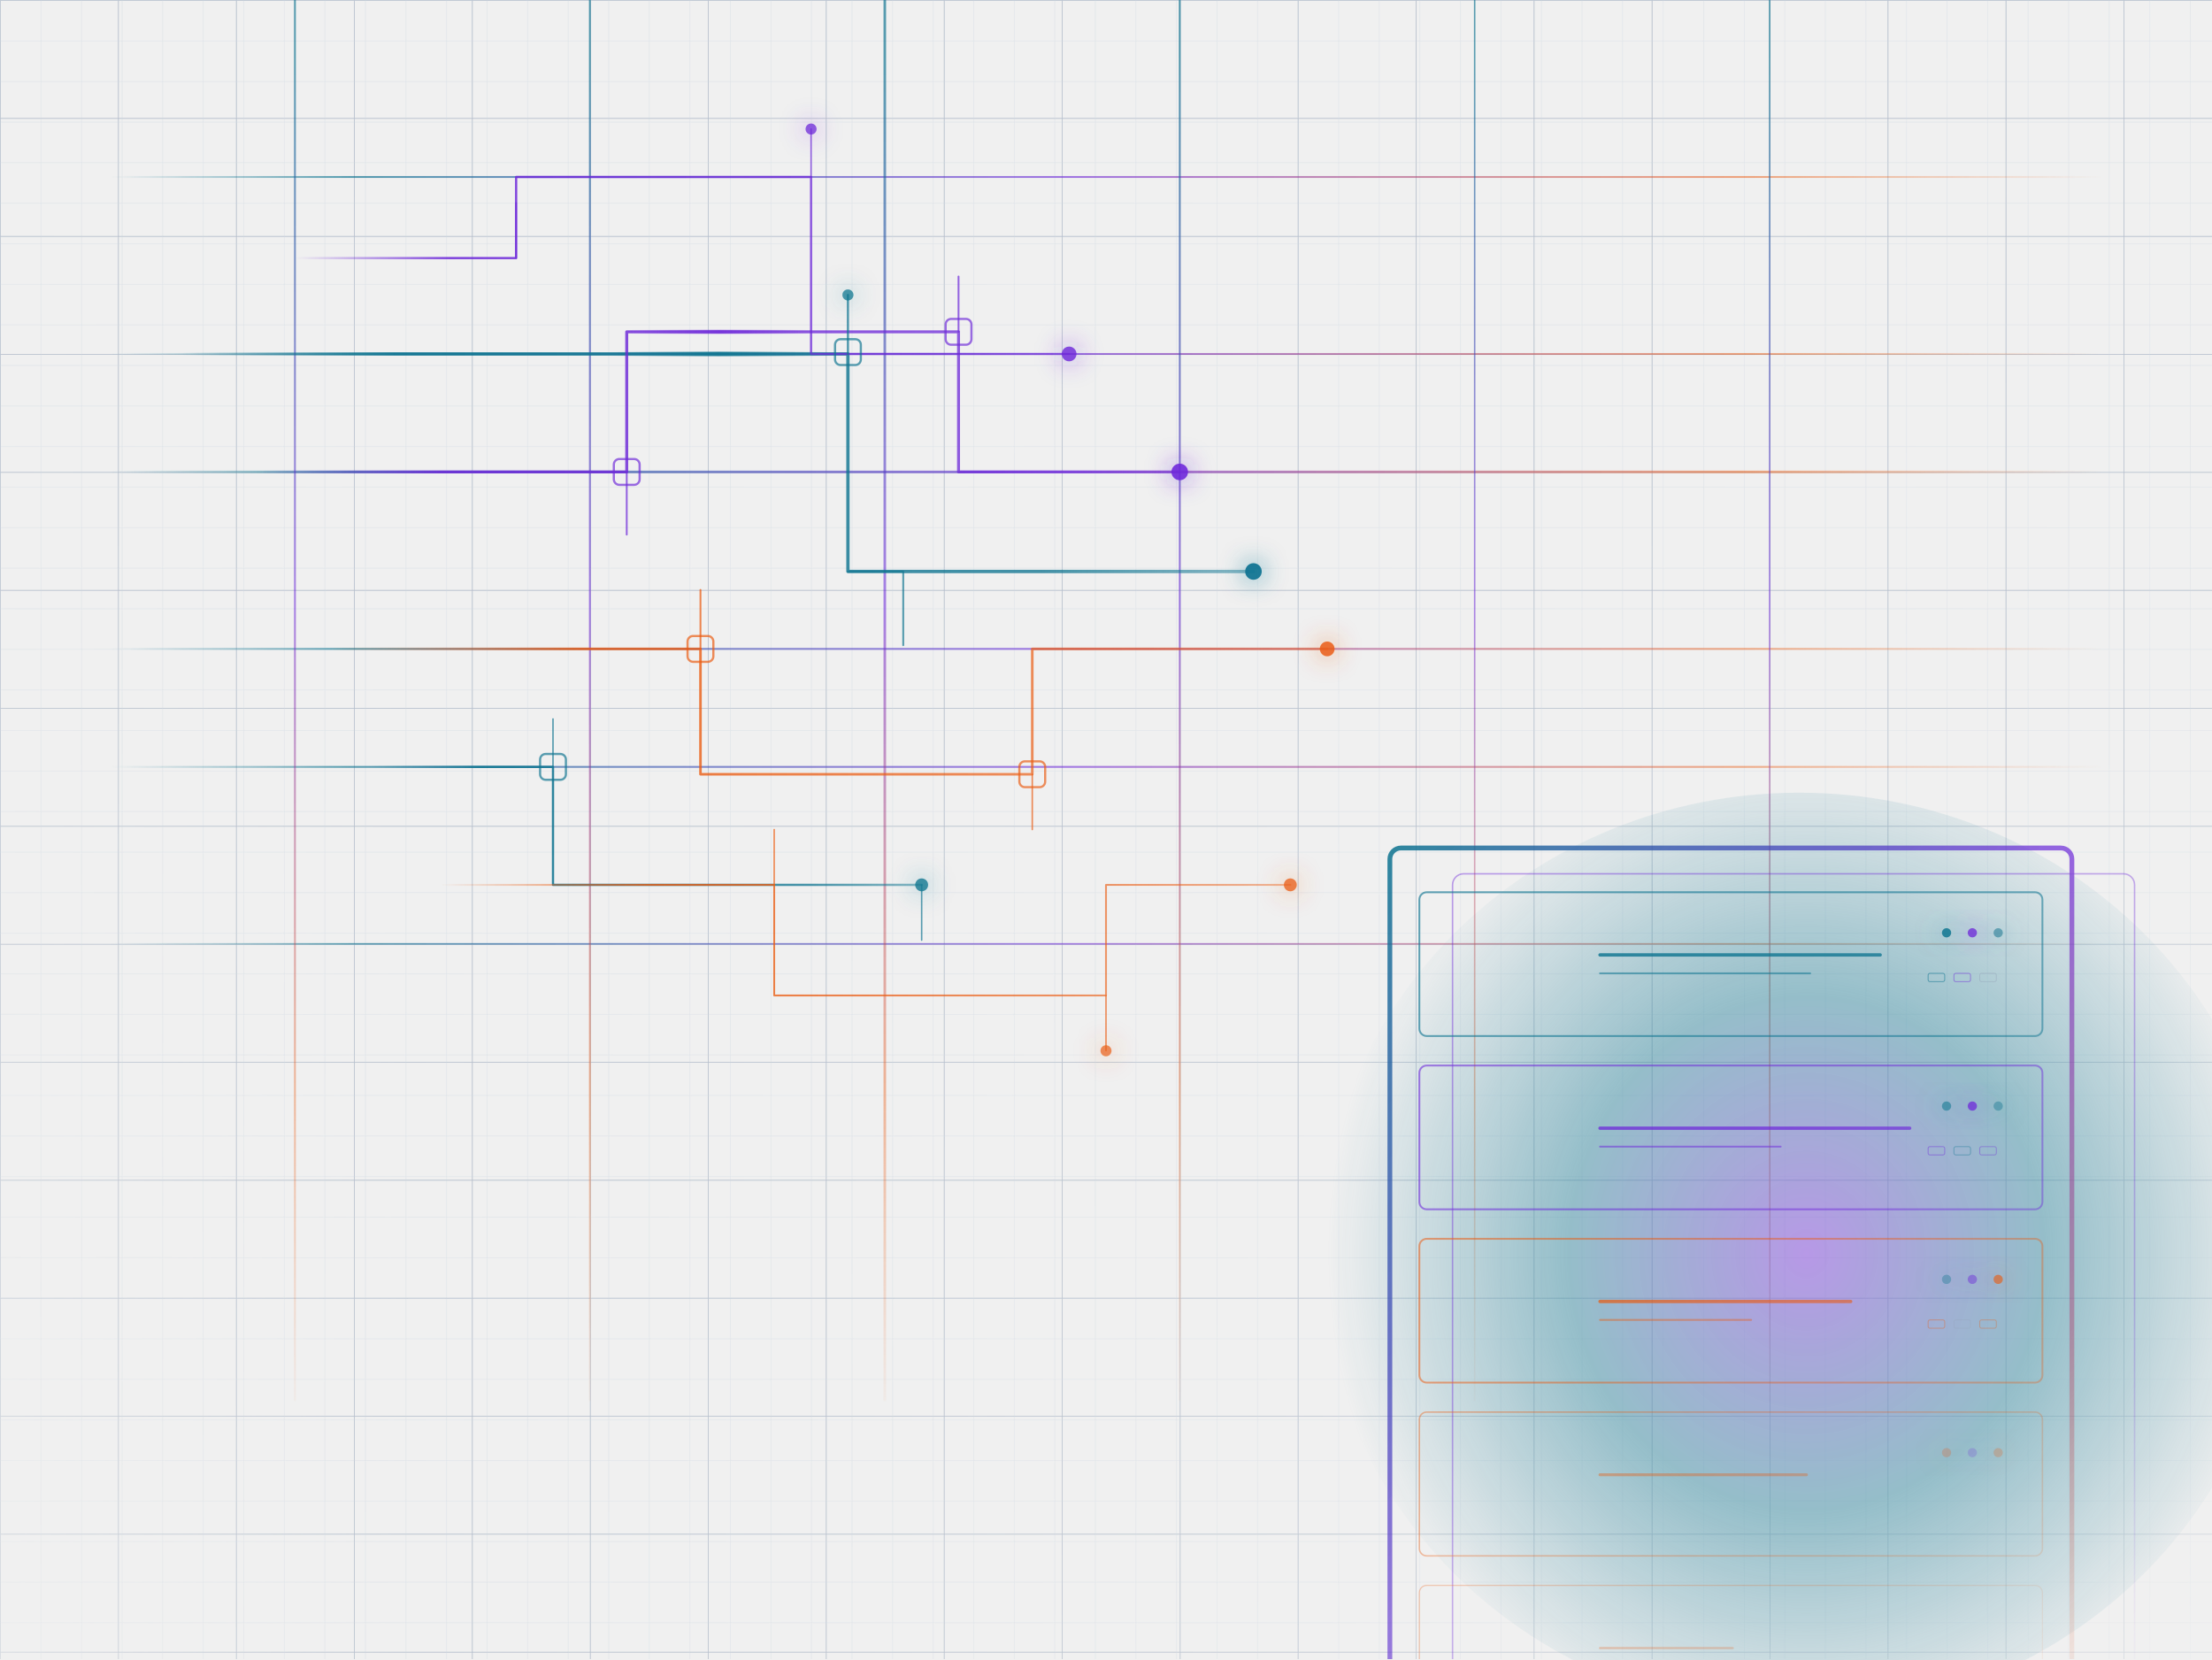
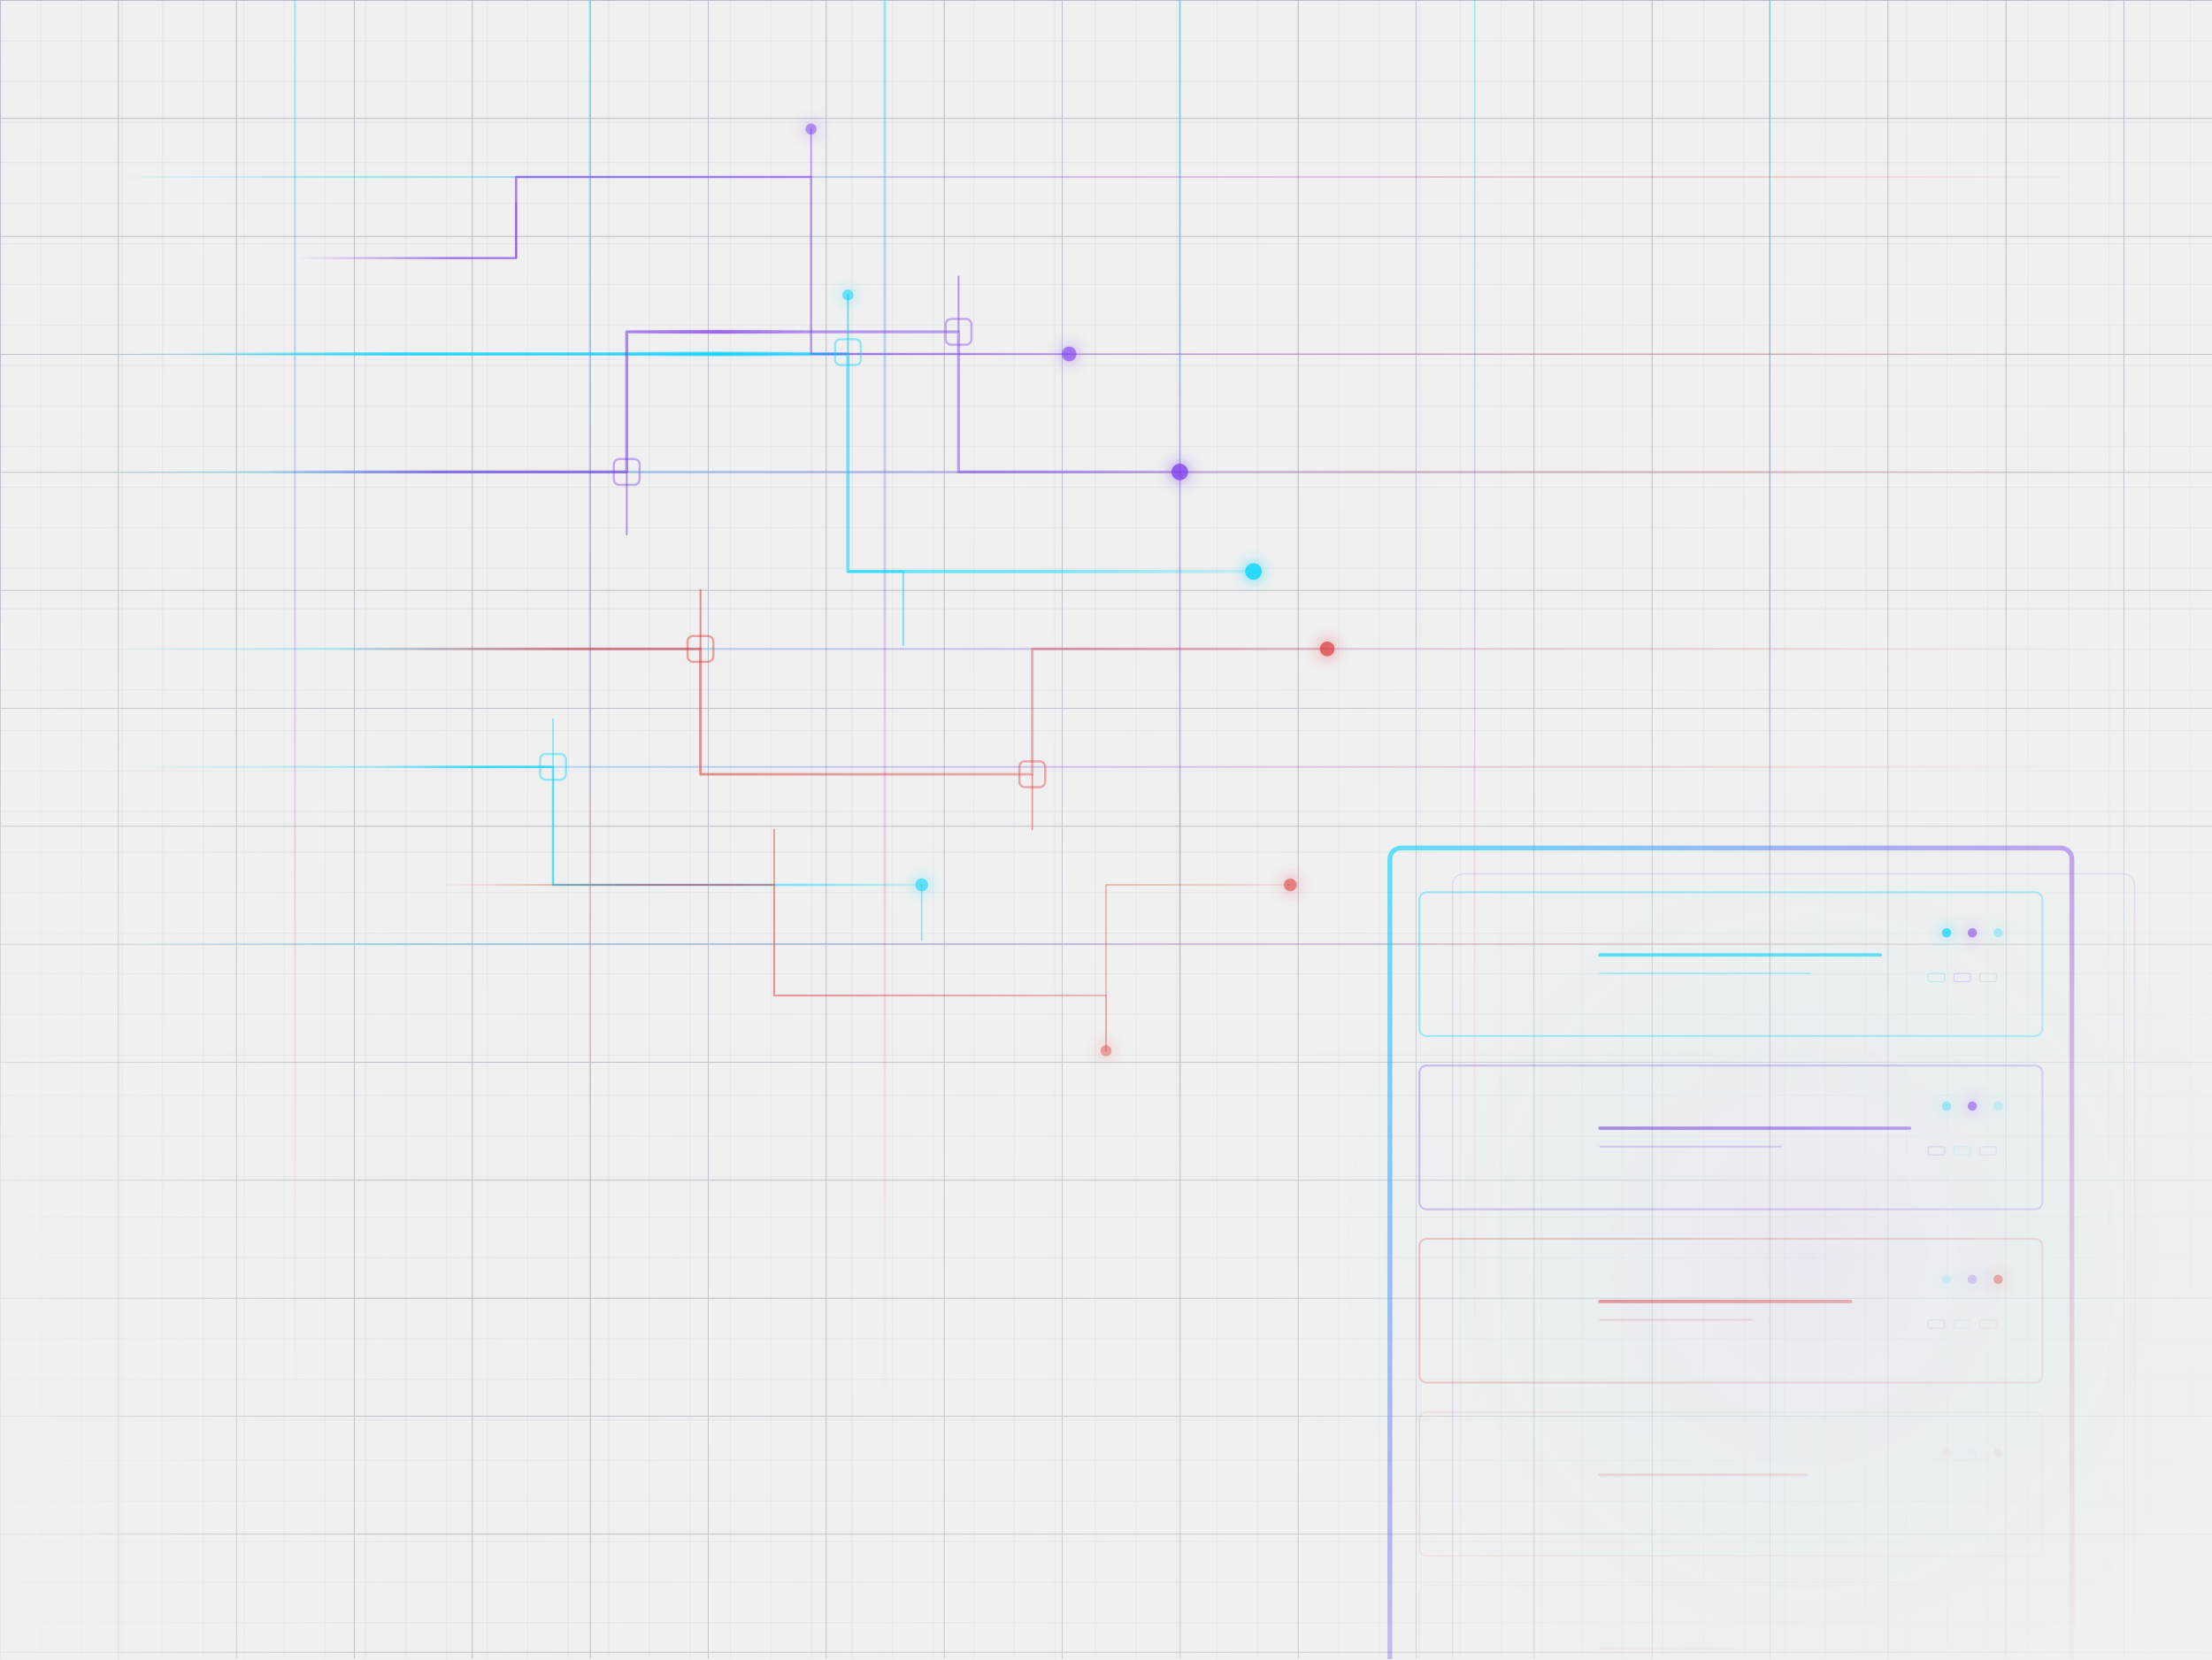
<svg xmlns="http://www.w3.org/2000/svg" width="1200" height="900" viewBox="0 0 1200 900" fill="none">
  <defs>
    <pattern id="majorGrid" width="64" height="64" patternUnits="userSpaceOnUse">
-       <path d="M64 0H0V64" stroke="#94A3B8" stroke-opacity="0.708" stroke-width="0.8" />
+       <path d="M64 0H0V64" stroke="#64748B" stroke-opacity="0.55" stroke-width="0.8" />
    </pattern>
    <pattern id="minorGrid" width="22" height="22" patternUnits="userSpaceOnUse">
-       <path d="M22 0H0V22" stroke="#CBD5E1" stroke-opacity="0.708" stroke-width="0.5" />
+       <path d="M22 0H0V22" stroke="#94A3B8" stroke-opacity="0.4" stroke-width="0.5" />
    </pattern>
    <linearGradient id="gridFadeV" x1="0" y1="0" x2="0" y2="900" gradientUnits="userSpaceOnUse">
      <stop offset="0%" stop-color="white" />
-       <stop offset="35%" stop-color="white" stop-opacity="0.902" />
-       <stop offset="55%" stop-color="white" stop-opacity="0.643" />
-       <stop offset="72%" stop-color="white" stop-opacity="0.428" />
+       <stop offset="35%" stop-color="white" stop-opacity="0.85" />
+       <stop offset="55%" stop-color="white" stop-opacity="0.45" />
+       <stop offset="72%" stop-color="white" stop-opacity="0.12" />
      <stop offset="100%" stop-color="white" stop-opacity="0" />
    </linearGradient>
    <linearGradient id="gridFadeH" x1="0" y1="0" x2="1200" y2="0" gradientUnits="userSpaceOnUse">
-       <stop offset="0%" stop-color="white" stop-opacity="0.48" />
+       <stop offset="0%" stop-color="white" stop-opacity="0.2" />
      <stop offset="18%" stop-color="white" />
-       <stop offset="60%" stop-color="white" stop-opacity="0.805" />
-       <stop offset="85%" stop-color="white" stop-opacity="0.512" />
-       <stop offset="100%" stop-color="white" stop-opacity="0.402" />
+       <stop offset="60%" stop-color="white" stop-opacity="0.7" />
+       <stop offset="85%" stop-color="white" stop-opacity="0.25" />
+       <stop offset="100%" stop-color="white" stop-opacity="0.08" />
    </linearGradient>
    <mask id="gridMask">
      <rect x="0" y="0" width="1200" height="900" fill="url(#gridFadeV)" />
      <rect x="0" y="0" width="1200" height="900" fill="url(#gridFadeH)" style="mix-blend-mode:multiply" />
    </mask>
    <linearGradient id="brandH" x1="60" y1="0" x2="1140" y2="0" gradientUnits="userSpaceOnUse">
-       <stop offset="0%" stop-color="#0e7490" stop-opacity="0" />
-       <stop offset="12%" stop-color="#0e7490" stop-opacity="0.805" />
-       <stop offset="48%" stop-color="#6d28d9" stop-opacity="0.74" />
-       <stop offset="82%" stop-color="#ea580c" stop-opacity="0.61" />
-       <stop offset="100%" stop-color="#ea580c" stop-opacity="0" />
+       <stop offset="0%" stop-color="#00D4FF" stop-opacity="0" />
+       <stop offset="12%" stop-color="#00D4FF" stop-opacity="0.5" />
+       <stop offset="48%" stop-color="#7C3AED" stop-opacity="0.4" />
+       <stop offset="82%" stop-color="#DC2626" stop-opacity="0.25" />
+       <stop offset="100%" stop-color="#DC2626" stop-opacity="0" />
    </linearGradient>
    <linearGradient id="brandV" x1="0" y1="30" x2="0" y2="780" gradientUnits="userSpaceOnUse">
-       <stop offset="0%" stop-color="#0e7490" stop-opacity="0.838" />
-       <stop offset="40%" stop-color="#6d28d9" stop-opacity="0.708" />
-       <stop offset="75%" stop-color="#ea580c" stop-opacity="0.512" />
-       <stop offset="100%" stop-color="#ea580c" stop-opacity="0" />
+       <stop offset="0%" stop-color="#00D4FF" stop-opacity="0.55" />
+       <stop offset="40%" stop-color="#7C3AED" stop-opacity="0.35" />
+       <stop offset="75%" stop-color="#DC2626" stop-opacity="0.15" />
+       <stop offset="100%" stop-color="#DC2626" stop-opacity="0" />
    </linearGradient>
    <linearGradient id="rackStroke" x1="0" y1="0" x2="1" y2="1" gradientUnits="objectBoundingBox">
-       <stop offset="0%" stop-color="#0e7490" stop-opacity="0.902" />
-       <stop offset="50%" stop-color="#6d28d9" stop-opacity="0.838" />
-       <stop offset="100%" stop-color="#ea580c" stop-opacity="0.74" />
+       <stop offset="0%" stop-color="#00D4FF" stop-opacity="0.65" />
+       <stop offset="50%" stop-color="#7C3AED" stop-opacity="0.55" />
+       <stop offset="100%" stop-color="#DC2626" stop-opacity="0.4" />
    </linearGradient>
    <radialGradient id="serverHalo" cx="0" cy="0" r="1" gradientUnits="userSpaceOnUse" gradientTransform="translate(980 680) rotate(90) scale(280 260)">
-       <stop offset="0%" stop-color="#6d28d9" stop-opacity="0.441" />
-       <stop offset="50%" stop-color="#0e7490" stop-opacity="0.402" />
-       <stop offset="100%" stop-color="#0e7490" stop-opacity="0" />
+       <stop offset="0%" stop-color="#7C3AED" stop-opacity="0.05" />
+       <stop offset="50%" stop-color="#00D4FF" stop-opacity="0.025" />
+       <stop offset="100%" stop-color="#00D4FF" stop-opacity="0" />
    </radialGradient>
    <linearGradient id="serverMaskG" x1="740" y1="420" x2="1180" y2="900" gradientUnits="userSpaceOnUse">
-       <stop offset="0%" stop-color="white" stop-opacity="0.968" />
-       <stop offset="45%" stop-color="white" stop-opacity="0.838" />
-       <stop offset="75%" stop-color="white" stop-opacity="0.545" />
+       <stop offset="0%" stop-color="white" stop-opacity="0.95" />
+       <stop offset="45%" stop-color="white" stop-opacity="0.75" />
+       <stop offset="75%" stop-color="white" stop-opacity="0.3" />
      <stop offset="100%" stop-color="white" stop-opacity="0" />
    </linearGradient>
    <mask id="serverMask">
      <rect x="0" y="0" width="1200" height="900" fill="black" />
      <rect x="690" y="380" width="520" height="520" rx="8" fill="url(#serverMaskG)" />
    </mask>
    <filter id="dotGlow" x="-200%" y="-200%" width="500%" height="500%">
-       <feGaussianBlur stdDeviation="7" result="b" />
+       <feGaussianBlur stdDeviation="4" result="b" />
      <feMerge>
        <feMergeNode in="b" />
        <feMergeNode in="SourceGraphic" />
      </feMerge>
    </filter>
    <linearGradient id="edgeFadeLeft" x1="0" y1="0" x2="125" y2="0" gradientUnits="userSpaceOnUse">
      <stop offset="0%" stop-color="white" stop-opacity="0" />
      <stop offset="100%" stop-color="white" stop-opacity="1" />
    </linearGradient>
    <linearGradient id="edgeFadeTop" x1="0" y1="0" x2="0" y2="100" gradientUnits="userSpaceOnUse">
      <stop offset="0%" stop-color="white" stop-opacity="0" />
      <stop offset="100%" stop-color="white" stop-opacity="1" />
    </linearGradient>
    <mask id="edgeFadeMask">
      <rect x="0" y="0" width="1200" height="900" fill="white" />
      <rect x="0" y="0" width="125" height="900" fill="url(#edgeFadeLeft)" />
      <rect x="0" y="0" width="1200" height="100" fill="url(#edgeFadeTop)" />
    </mask>
    <linearGradient id="traceCyan" x1="0" y1="0" x2="1" y2="0" gradientUnits="objectBoundingBox">
-       <stop offset="0%" stop-color="#0e7490" stop-opacity="0" />
-       <stop offset="20%" stop-color="#0e7490" stop-opacity="0.902" />
-       <stop offset="80%" stop-color="#0e7490" stop-opacity="0.772" />
-       <stop offset="100%" stop-color="#0e7490" stop-opacity="0.48" />
+       <stop offset="0%" stop-color="#00D4FF" stop-opacity="0" />
+       <stop offset="20%" stop-color="#00D4FF" stop-opacity="0.7" />
+       <stop offset="80%" stop-color="#00D4FF" stop-opacity="0.5" />
+       <stop offset="100%" stop-color="#00D4FF" stop-opacity="0.15" />
    </linearGradient>
    <linearGradient id="traceViolet" x1="0" y1="0" x2="1" y2="0" gradientUnits="objectBoundingBox">
-       <stop offset="0%" stop-color="#6d28d9" stop-opacity="0" />
-       <stop offset="20%" stop-color="#6d28d9" stop-opacity="0.87" />
-       <stop offset="80%" stop-color="#6d28d9" stop-opacity="0.74" />
-       <stop offset="100%" stop-color="#6d28d9" stop-opacity="0.448" />
+       <stop offset="0%" stop-color="#7C3AED" stop-opacity="0" />
+       <stop offset="20%" stop-color="#7C3AED" stop-opacity="0.65" />
+       <stop offset="80%" stop-color="#7C3AED" stop-opacity="0.45" />
+       <stop offset="100%" stop-color="#7C3AED" stop-opacity="0.12" />
    </linearGradient>
    <linearGradient id="traceRed" x1="0" y1="0" x2="1" y2="0" gradientUnits="objectBoundingBox">
-       <stop offset="0%" stop-color="#ea580c" stop-opacity="0" />
-       <stop offset="25%" stop-color="#ea580c" stop-opacity="0.805" />
-       <stop offset="75%" stop-color="#ea580c" stop-opacity="0.675" />
-       <stop offset="100%" stop-color="#ea580c" stop-opacity="0.428" />
+       <stop offset="0%" stop-color="#DC2626" stop-opacity="0" />
+       <stop offset="25%" stop-color="#DC2626" stop-opacity="0.55" />
+       <stop offset="75%" stop-color="#DC2626" stop-opacity="0.35" />
+       <stop offset="100%" stop-color="#DC2626" stop-opacity="0.1" />
    </linearGradient>
    <linearGradient id="beamCyan" x1="0" y1="0" x2="1" y2="0" gradientUnits="objectBoundingBox">
-       <stop offset="0%" stop-color="#0e7490" stop-opacity="0" />
-       <stop offset="40%" stop-color="#0e7490" stop-opacity="0" />
-       <stop offset="50%" stop-color="#0e7490" stop-opacity="1" />
-       <stop offset="60%" stop-color="#0e7490" stop-opacity="0" />
-       <stop offset="100%" stop-color="#0e7490" stop-opacity="0" />
+       <stop offset="0%" stop-color="#00D4FF" stop-opacity="0" />
+       <stop offset="40%" stop-color="#00D4FF" stop-opacity="0" />
+       <stop offset="50%" stop-color="#00D4FF" stop-opacity="1" />
+       <stop offset="60%" stop-color="#00D4FF" stop-opacity="0" />
+       <stop offset="100%" stop-color="#00D4FF" stop-opacity="0" />
      <animateTransform attributeName="gradientTransform" type="translate" values="-1 0;2 0" dur="3s" repeatCount="indefinite" />
    </linearGradient>
    <linearGradient id="beamViolet" x1="0" y1="0" x2="1" y2="0" gradientUnits="objectBoundingBox">
-       <stop offset="0%" stop-color="#6d28d9" stop-opacity="0" />
-       <stop offset="40%" stop-color="#6d28d9" stop-opacity="0" />
-       <stop offset="50%" stop-color="#6d28d9" stop-opacity="1" />
-       <stop offset="60%" stop-color="#6d28d9" stop-opacity="0" />
-       <stop offset="100%" stop-color="#6d28d9" stop-opacity="0" />
+       <stop offset="0%" stop-color="#7C3AED" stop-opacity="0" />
+       <stop offset="40%" stop-color="#7C3AED" stop-opacity="0" />
+       <stop offset="50%" stop-color="#7C3AED" stop-opacity="1" />
+       <stop offset="60%" stop-color="#7C3AED" stop-opacity="0" />
+       <stop offset="100%" stop-color="#7C3AED" stop-opacity="0" />
      <animateTransform attributeName="gradientTransform" type="translate" values="-1 0;2 0" dur="4s" repeatCount="indefinite" />
    </linearGradient>
    <style>
      .twinkle{animation:twinkle 3s ease-in-out infinite}
      .twinkle-slow{animation:twinkle 4.8s ease-in-out infinite}
      .twinkle-offset{animation:twinkle 3.4s ease-in-out infinite; animation-delay: 1.2s}
      @keyframes twinkle{0%,100%{opacity:1}50%{opacity:.18}}
    </style>
  </defs>
  <g mask="url(#edgeFadeMask)">
    <g mask="url(#gridMask)">
-       <rect width="1200" height="900" fill="url(#majorGrid)" opacity="0.902" />
-       <rect width="1200" height="900" fill="url(#minorGrid)" opacity="0.772" />
-       <g opacity="0.838">
+       <rect width="1200" height="900" fill="url(#majorGrid)" opacity="0.8" />
+       <rect width="1200" height="900" fill="url(#minorGrid)" opacity="0.6" />
+       <g opacity="0.7">
        <path d="M60 96H1140" stroke="url(#brandH)" stroke-width="1.0" />
        <path d="M60 192H1140" stroke="url(#brandH)" stroke-width="1.0" />
        <path d="M60 256H1140" stroke="url(#brandH)" stroke-width="1.4" />
        <path d="M60 352H1140" stroke="url(#brandH)" stroke-width="1.0" />
        <path d="M60 416H1140" stroke="url(#brandH)" stroke-width="1.0" />
        <path d="M60 512H1140" stroke="url(#brandH)" stroke-width="0.8" />
      </g>
-       <g opacity="0.805">
+       <g opacity="0.65">
        <path d="M160 0V760" stroke="url(#brandV)" stroke-width="1.0" />
        <path d="M320 0V760" stroke="url(#brandV)" stroke-width="1.0" />
        <path d="M480 0V760" stroke="url(#brandV)" stroke-width="1.4" />
        <path d="M640 0V760" stroke="url(#brandV)" stroke-width="1.0" />
        <path d="M800 0V760" stroke="url(#brandV)" stroke-width="0.8" />
        <path d="M960 0V760" stroke="url(#brandV)" stroke-width="0.8" />
      </g>
      <g fill="none" stroke-linecap="round" stroke-linejoin="round">
        <path d="M100 192 H460 V310 H680" stroke="url(#traceCyan)" stroke-width="1.8" />
        <path d="M140 256 H340 V180 H520 V256 H640" stroke="url(#traceViolet)" stroke-width="1.6" />
        <path d="M180 352 H380 V420 H560 V352 H720" stroke="url(#traceRed)" stroke-width="1.4" />
        <path d="M200 416 H300 V480 H500" stroke="url(#traceCyan)" stroke-width="1.2" />
        <path d="M160 140 H280 V96 H440 V192 H580" stroke="url(#traceViolet)" stroke-width="1.2" />
        <path d="M240 480 H420 V540 H600 V480 H700" stroke="url(#traceRed)" stroke-width="1.0" />
      </g>
-       <g fill="none" stroke-linecap="round" stroke-linejoin="round" opacity="0.708">
-         <path d="M460 192 V160" stroke="#0e7490" stroke-width="1.2" />
-         <path d="M460 310 H490 V350" stroke="#0e7490" stroke-width="1.0" />
-         <path d="M340 256 V290" stroke="#6d28d9" stroke-width="1.0" />
-         <path d="M520 180 V150" stroke="#6d28d9" stroke-width="1.0" />
-         <path d="M380 352 V320" stroke="#ea580c" stroke-width="1.0" />
-         <path d="M560 420 V450" stroke="#ea580c" stroke-width="0.8" />
-         <path d="M300 416 V390" stroke="#0e7490" stroke-width="0.8" />
-         <path d="M500 480 V510" stroke="#0e7490" stroke-width="0.8" />
-         <path d="M280 140 V110" stroke="#6d28d9" stroke-width="0.8" />
-         <path d="M440 96 V70" stroke="#6d28d9" stroke-width="0.8" />
-         <path d="M420 480 V450" stroke="#ea580c" stroke-width="0.8" />
-         <path d="M600 540 V570" stroke="#ea580c" stroke-width="0.8" />
-       </g>
-       <g filter="url(#dotGlow)">
-         <circle cx="680" cy="310" r="4.5" fill="#0e7490" fill-opacity="0.935" class="twinkle" />
-         <circle cx="500" cy="480" r="3.5" fill="#0e7490" fill-opacity="0.805" />
-         <circle cx="460" cy="160" r="3" fill="#0e7490" fill-opacity="0.74" />
-         <circle cx="640" cy="256" r="4.5" fill="#6d28d9" fill-opacity="0.902" class="twinkle-offset" />
-         <circle cx="580" cy="192" r="4" fill="#6d28d9" fill-opacity="0.805" />
-         <circle cx="440" cy="70" r="3" fill="#6d28d9" fill-opacity="0.74" />
-         <circle cx="720" cy="352" r="4" fill="#ea580c" fill-opacity="0.838" />
-         <circle cx="700" cy="480" r="3.5" fill="#ea580c" fill-opacity="0.772" />
-         <circle cx="600" cy="570" r="3" fill="#ea580c" fill-opacity="0.708" />
-       </g>
-       <g fill="none" stroke-width="1.2" opacity="0.675">
-         <rect x="453" y="184" width="14" height="14" rx="3" stroke="#0e7490" />
-         <rect x="333" y="249" width="14" height="14" rx="3" stroke="#6d28d9" />
-         <rect x="373" y="345" width="14" height="14" rx="3" stroke="#ea580c" />
-         <rect x="513" y="173" width="14" height="14" rx="3" stroke="#6d28d9" />
-         <rect x="553" y="413" width="14" height="14" rx="3" stroke="#ea580c" />
-         <rect x="293" y="409" width="14" height="14" rx="3" stroke="#0e7490" />
-       </g>
-       <path d="M100 192 H460 V310 H680" stroke="url(#beamCyan)" stroke-width="2.5" fill="none" stroke-linecap="round" stroke-linejoin="round" opacity="0.772" />
-       <path d="M140 256 H340 V180 H520 V256 H640" stroke="url(#beamViolet)" stroke-width="2.2" fill="none" stroke-linecap="round" stroke-linejoin="round" opacity="0.708" />
+       <g fill="none" stroke-linecap="round" stroke-linejoin="round" opacity="0.5">
+         <path d="M460 192 V160" stroke="#00D4FF" stroke-width="1.2" />
+         <path d="M460 310 H490 V350" stroke="#00D4FF" stroke-width="1.0" />
+         <path d="M340 256 V290" stroke="#7C3AED" stroke-width="1.0" />
+         <path d="M520 180 V150" stroke="#7C3AED" stroke-width="1.0" />
+         <path d="M380 352 V320" stroke="#DC2626" stroke-width="1.0" />
+         <path d="M560 420 V450" stroke="#DC2626" stroke-width="0.8" />
+         <path d="M300 416 V390" stroke="#00D4FF" stroke-width="0.8" />
+         <path d="M500 480 V510" stroke="#00D4FF" stroke-width="0.8" />
+         <path d="M280 140 V110" stroke="#7C3AED" stroke-width="0.8" />
+         <path d="M440 96 V70" stroke="#7C3AED" stroke-width="0.8" />
+         <path d="M420 480 V450" stroke="#DC2626" stroke-width="0.8" />
+         <path d="M600 540 V570" stroke="#DC2626" stroke-width="0.8" />
+       </g>
+       <g filter="url(#dotGlow)">
+         <circle cx="680" cy="310" r="4.5" fill="#00D4FF" fill-opacity="0.8" class="twinkle" />
+         <circle cx="500" cy="480" r="3.5" fill="#00D4FF" fill-opacity="0.6" />
+         <circle cx="460" cy="160" r="3" fill="#00D4FF" fill-opacity="0.5" />
+         <circle cx="640" cy="256" r="4.5" fill="#7C3AED" fill-opacity="0.75" class="twinkle-offset" />
+         <circle cx="580" cy="192" r="4" fill="#7C3AED" fill-opacity="0.6" />
+         <circle cx="440" cy="70" r="3" fill="#7C3AED" fill-opacity="0.5" />
+         <circle cx="720" cy="352" r="4" fill="#DC2626" fill-opacity="0.65" />
+         <circle cx="700" cy="480" r="3.5" fill="#DC2626" fill-opacity="0.55" />
+         <circle cx="600" cy="570" r="3" fill="#DC2626" fill-opacity="0.45" />
+       </g>
+       <g fill="none" stroke-width="1.2" opacity="0.4">
+         <rect x="453" y="184" width="14" height="14" rx="3" stroke="#00D4FF" />
+         <rect x="333" y="249" width="14" height="14" rx="3" stroke="#7C3AED" />
+         <rect x="373" y="345" width="14" height="14" rx="3" stroke="#DC2626" />
+         <rect x="513" y="173" width="14" height="14" rx="3" stroke="#7C3AED" />
+         <rect x="553" y="413" width="14" height="14" rx="3" stroke="#DC2626" />
+         <rect x="293" y="409" width="14" height="14" rx="3" stroke="#00D4FF" />
+       </g>
+       <path d="M100 192 H460 V310 H680" stroke="url(#beamCyan)" stroke-width="2.5" fill="none" stroke-linecap="round" stroke-linejoin="round" opacity="0.6" />
+       <path d="M140 256 H340 V180 H520 V256 H640" stroke="url(#beamViolet)" stroke-width="2.2" fill="none" stroke-linecap="round" stroke-linejoin="round" opacity="0.5" />
    </g>
  </g>
  <ellipse cx="976" cy="680" rx="260" ry="250" fill="url(#serverHalo)" />
  <g mask="url(#serverMask)">
    <g transform="translate(740 460)">
-       <rect x="48" y="14" width="370" height="500" rx="6" fill="none" stroke="#6d28d9" stroke-opacity="0.467" stroke-width="0.8" />
+       <rect x="48" y="14" width="370" height="500" rx="6" fill="none" stroke="#7C3AED" stroke-opacity="0.15" stroke-width="0.8" />
      <rect x="14" y="0" width="370" height="500" rx="6" fill="none" stroke="url(#rackStroke)" stroke-width="2.6" />
-       <rect x="30" y="24" width="338" height="78" rx="4" fill="none" stroke="#0e7490" stroke-opacity="0.675" stroke-width="1.0" />
-       <path d="M128 58H280" stroke="#0e7490" stroke-opacity="0.902" stroke-width="1.8" stroke-linecap="round" />
-       <path d="M128 68H242" stroke="#0e7490" stroke-opacity="0.61" stroke-width="1.0" stroke-linecap="round" />
-       <g filter="url(#dotGlow)">
-         <circle cx="316" cy="46" r="2.5" fill="#0e7490" fill-opacity="1" class="twinkle" />
-         <circle cx="330" cy="46" r="2.5" fill="#6d28d9" fill-opacity="0.902" />
-         <circle cx="344" cy="46" r="2.5" fill="#0e7490" fill-opacity="0.643" />
-       </g>
-       <rect x="306" y="68" width="9" height="4.5" rx="1" fill="none" stroke="#0e7490" stroke-opacity="0.643" stroke-width="0.5" />
-       <rect x="320" y="68" width="9" height="4.5" rx="1" fill="none" stroke="#6d28d9" stroke-opacity="0.577" stroke-width="0.5" />
-       <rect x="334" y="68" width="9" height="4.5" rx="1" fill="none" stroke="#94A3B8" stroke-opacity="0.545" stroke-width="0.5" />
-       <rect x="30" y="118" width="338" height="78" rx="4" fill="none" stroke="#6d28d9" stroke-opacity="0.643" stroke-width="1.0" />
-       <path d="M128 152H296" stroke="#6d28d9" stroke-opacity="0.87" stroke-width="1.8" stroke-linecap="round" />
-       <path d="M128 162H226" stroke="#6d28d9" stroke-opacity="0.597" stroke-width="1.0" stroke-linecap="round" />
-       <g filter="url(#dotGlow)">
-         <circle cx="316" cy="140" r="2.5" fill="#0e7490" fill-opacity="0.74" />
-         <circle cx="330" cy="140" r="2.5" fill="#6d28d9" fill-opacity="1" class="twinkle" />
-         <circle cx="344" cy="140" r="2.5" fill="#0e7490" fill-opacity="0.577" />
-       </g>
-       <rect x="306" y="162" width="9" height="4.5" rx="1" fill="none" stroke="#6d28d9" stroke-opacity="0.597" stroke-width="0.5" />
-       <rect x="320" y="162" width="9" height="4.5" rx="1" fill="none" stroke="#0e7490" stroke-opacity="0.545" stroke-width="0.5" />
-       <rect x="334" y="162" width="9" height="4.5" rx="1" fill="none" stroke="#6d28d9" stroke-opacity="0.532" stroke-width="0.5" />
-       <rect x="30" y="212" width="338" height="78" rx="4" fill="none" stroke="#ea580c" stroke-opacity="0.597" stroke-width="1.0" />
-       <path d="M128 246H264" stroke="#ea580c" stroke-opacity="0.818" stroke-width="1.8" stroke-linecap="round" />
-       <path d="M128 256H210" stroke="#ea580c" stroke-opacity="0.545" stroke-width="1.0" stroke-linecap="round" />
-       <g filter="url(#dotGlow)">
-         <circle cx="316" cy="234" r="2.5" fill="#0e7490" fill-opacity="0.577" />
-         <circle cx="330" cy="234" r="2.5" fill="#6d28d9" fill-opacity="0.708" />
-         <circle cx="344" cy="234" r="2.5" fill="#ea580c" fill-opacity="0.968" class="twinkle-slow" />
-       </g>
-       <rect x="306" y="256" width="9" height="4.5" rx="1" fill="none" stroke="#ea580c" stroke-opacity="0.577" stroke-width="0.5" />
-       <rect x="320" y="256" width="9" height="4.5" rx="1" fill="none" stroke="#94A3B8" stroke-opacity="0.493" stroke-width="0.5" />
-       <rect x="334" y="256" width="9" height="4.5" rx="1" fill="none" stroke="#ea580c" stroke-opacity="0.532" stroke-width="0.5" />
-       <rect x="30" y="306" width="338" height="78" rx="4" fill="none" stroke="#ea580c" stroke-opacity="0.467" stroke-width="0.8" />
-       <path d="M128 340H240" stroke="#ea580c" stroke-opacity="0.545" stroke-width="1.6" stroke-linecap="round" />
-       <g filter="url(#dotGlow)" opacity="0.708">
-         <circle cx="316" cy="328" r="2.5" fill="#ea580c" fill-opacity="0.61" />
-         <circle cx="330" cy="328" r="2.5" fill="#6d28d9" fill-opacity="0.545" />
-         <circle cx="344" cy="328" r="2.5" fill="#ea580c" fill-opacity="0.675" />
-       </g>
-       <rect x="30" y="400" width="338" height="78" rx="4" fill="none" stroke="#ea580c" stroke-opacity="0.402" stroke-width="0.6" />
-       <path d="M128 434H200" stroke="#ea580c" stroke-opacity="0.428" stroke-width="1.2" stroke-linecap="round" />
-       <path d="M30 488H180" stroke="url(#rackStroke)" stroke-opacity="0.493" stroke-width="0.8" stroke-linecap="round" />
+       <rect x="30" y="24" width="338" height="78" rx="4" fill="none" stroke="#00D4FF" stroke-opacity="0.4" stroke-width="1.0" />
+       <path d="M128 58H280" stroke="#00D4FF" stroke-opacity="0.75" stroke-width="1.8" stroke-linecap="round" />
+       <path d="M128 68H242" stroke="#00D4FF" stroke-opacity="0.3" stroke-width="1.0" stroke-linecap="round" />
+       <g filter="url(#dotGlow)">
+         <circle cx="316" cy="46" r="2.5" fill="#00D4FF" fill-opacity="0.9" class="twinkle" />
+         <circle cx="330" cy="46" r="2.5" fill="#7C3AED" fill-opacity="0.7" />
+         <circle cx="344" cy="46" r="2.5" fill="#00D4FF" fill-opacity="0.35" />
+       </g>
+       <rect x="306" y="68" width="9" height="4.5" rx="1" fill="none" stroke="#00D4FF" stroke-opacity="0.35" stroke-width="0.5" />
+       <rect x="320" y="68" width="9" height="4.5" rx="1" fill="none" stroke="#7C3AED" stroke-opacity="0.28" stroke-width="0.5" />
+       <rect x="334" y="68" width="9" height="4.5" rx="1" fill="none" stroke="#64748B" stroke-opacity="0.2" stroke-width="0.5" />
+       <rect x="30" y="118" width="338" height="78" rx="4" fill="none" stroke="#7C3AED" stroke-opacity="0.35" stroke-width="1.0" />
+       <path d="M128 152H296" stroke="#7C3AED" stroke-opacity="0.7" stroke-width="1.8" stroke-linecap="round" />
+       <path d="M128 162H226" stroke="#7C3AED" stroke-opacity="0.28" stroke-width="1.0" stroke-linecap="round" />
+       <g filter="url(#dotGlow)">
+         <circle cx="316" cy="140" r="2.5" fill="#00D4FF" fill-opacity="0.5" />
+         <circle cx="330" cy="140" r="2.5" fill="#7C3AED" fill-opacity="0.85" class="twinkle" />
+         <circle cx="344" cy="140" r="2.5" fill="#00D4FF" fill-opacity="0.25" />
+       </g>
+       <rect x="306" y="162" width="9" height="4.5" rx="1" fill="none" stroke="#7C3AED" stroke-opacity="0.28" stroke-width="0.5" />
+       <rect x="320" y="162" width="9" height="4.5" rx="1" fill="none" stroke="#00D4FF" stroke-opacity="0.22" stroke-width="0.5" />
+       <rect x="334" y="162" width="9" height="4.5" rx="1" fill="none" stroke="#7C3AED" stroke-opacity="0.2" stroke-width="0.5" />
+       <rect x="30" y="212" width="338" height="78" rx="4" fill="none" stroke="#DC2626" stroke-opacity="0.28" stroke-width="1.0" />
+       <path d="M128 246H264" stroke="#DC2626" stroke-opacity="0.6" stroke-width="1.8" stroke-linecap="round" />
+       <path d="M128 256H210" stroke="#DC2626" stroke-opacity="0.22" stroke-width="1.0" stroke-linecap="round" />
+       <g filter="url(#dotGlow)">
+         <circle cx="316" cy="234" r="2.5" fill="#00D4FF" fill-opacity="0.25" />
+         <circle cx="330" cy="234" r="2.5" fill="#7C3AED" fill-opacity="0.45" />
+         <circle cx="344" cy="234" r="2.5" fill="#DC2626" fill-opacity="0.8" class="twinkle-slow" />
+       </g>
+       <rect x="306" y="256" width="9" height="4.5" rx="1" fill="none" stroke="#DC2626" stroke-opacity="0.25" stroke-width="0.5" />
+       <rect x="320" y="256" width="9" height="4.5" rx="1" fill="none" stroke="#64748B" stroke-opacity="0.15" stroke-width="0.5" />
+       <rect x="334" y="256" width="9" height="4.5" rx="1" fill="none" stroke="#DC2626" stroke-opacity="0.18" stroke-width="0.5" />
+       <rect x="30" y="306" width="338" height="78" rx="4" fill="none" stroke="#DC2626" stroke-opacity="0.12" stroke-width="0.8" />
+       <path d="M128 340H240" stroke="#DC2626" stroke-opacity="0.22" stroke-width="1.6" stroke-linecap="round" />
+       <g filter="url(#dotGlow)" opacity="0.4">
+         <circle cx="316" cy="328" r="2.5" fill="#DC2626" fill-opacity="0.3" />
+         <circle cx="330" cy="328" r="2.5" fill="#7C3AED" fill-opacity="0.22" />
+         <circle cx="344" cy="328" r="2.5" fill="#DC2626" fill-opacity="0.4" />
+       </g>
+       <rect x="30" y="400" width="338" height="78" rx="4" fill="none" stroke="#DC2626" stroke-opacity="0.05" stroke-width="0.6" />
+       <path d="M128 434H200" stroke="#DC2626" stroke-opacity="0.08" stroke-width="1.2" stroke-linecap="round" />
+       <path d="M30 488H180" stroke="url(#rackStroke)" stroke-opacity="0.15" stroke-width="0.8" stroke-linecap="round" />
    </g>
  </g>
</svg>
